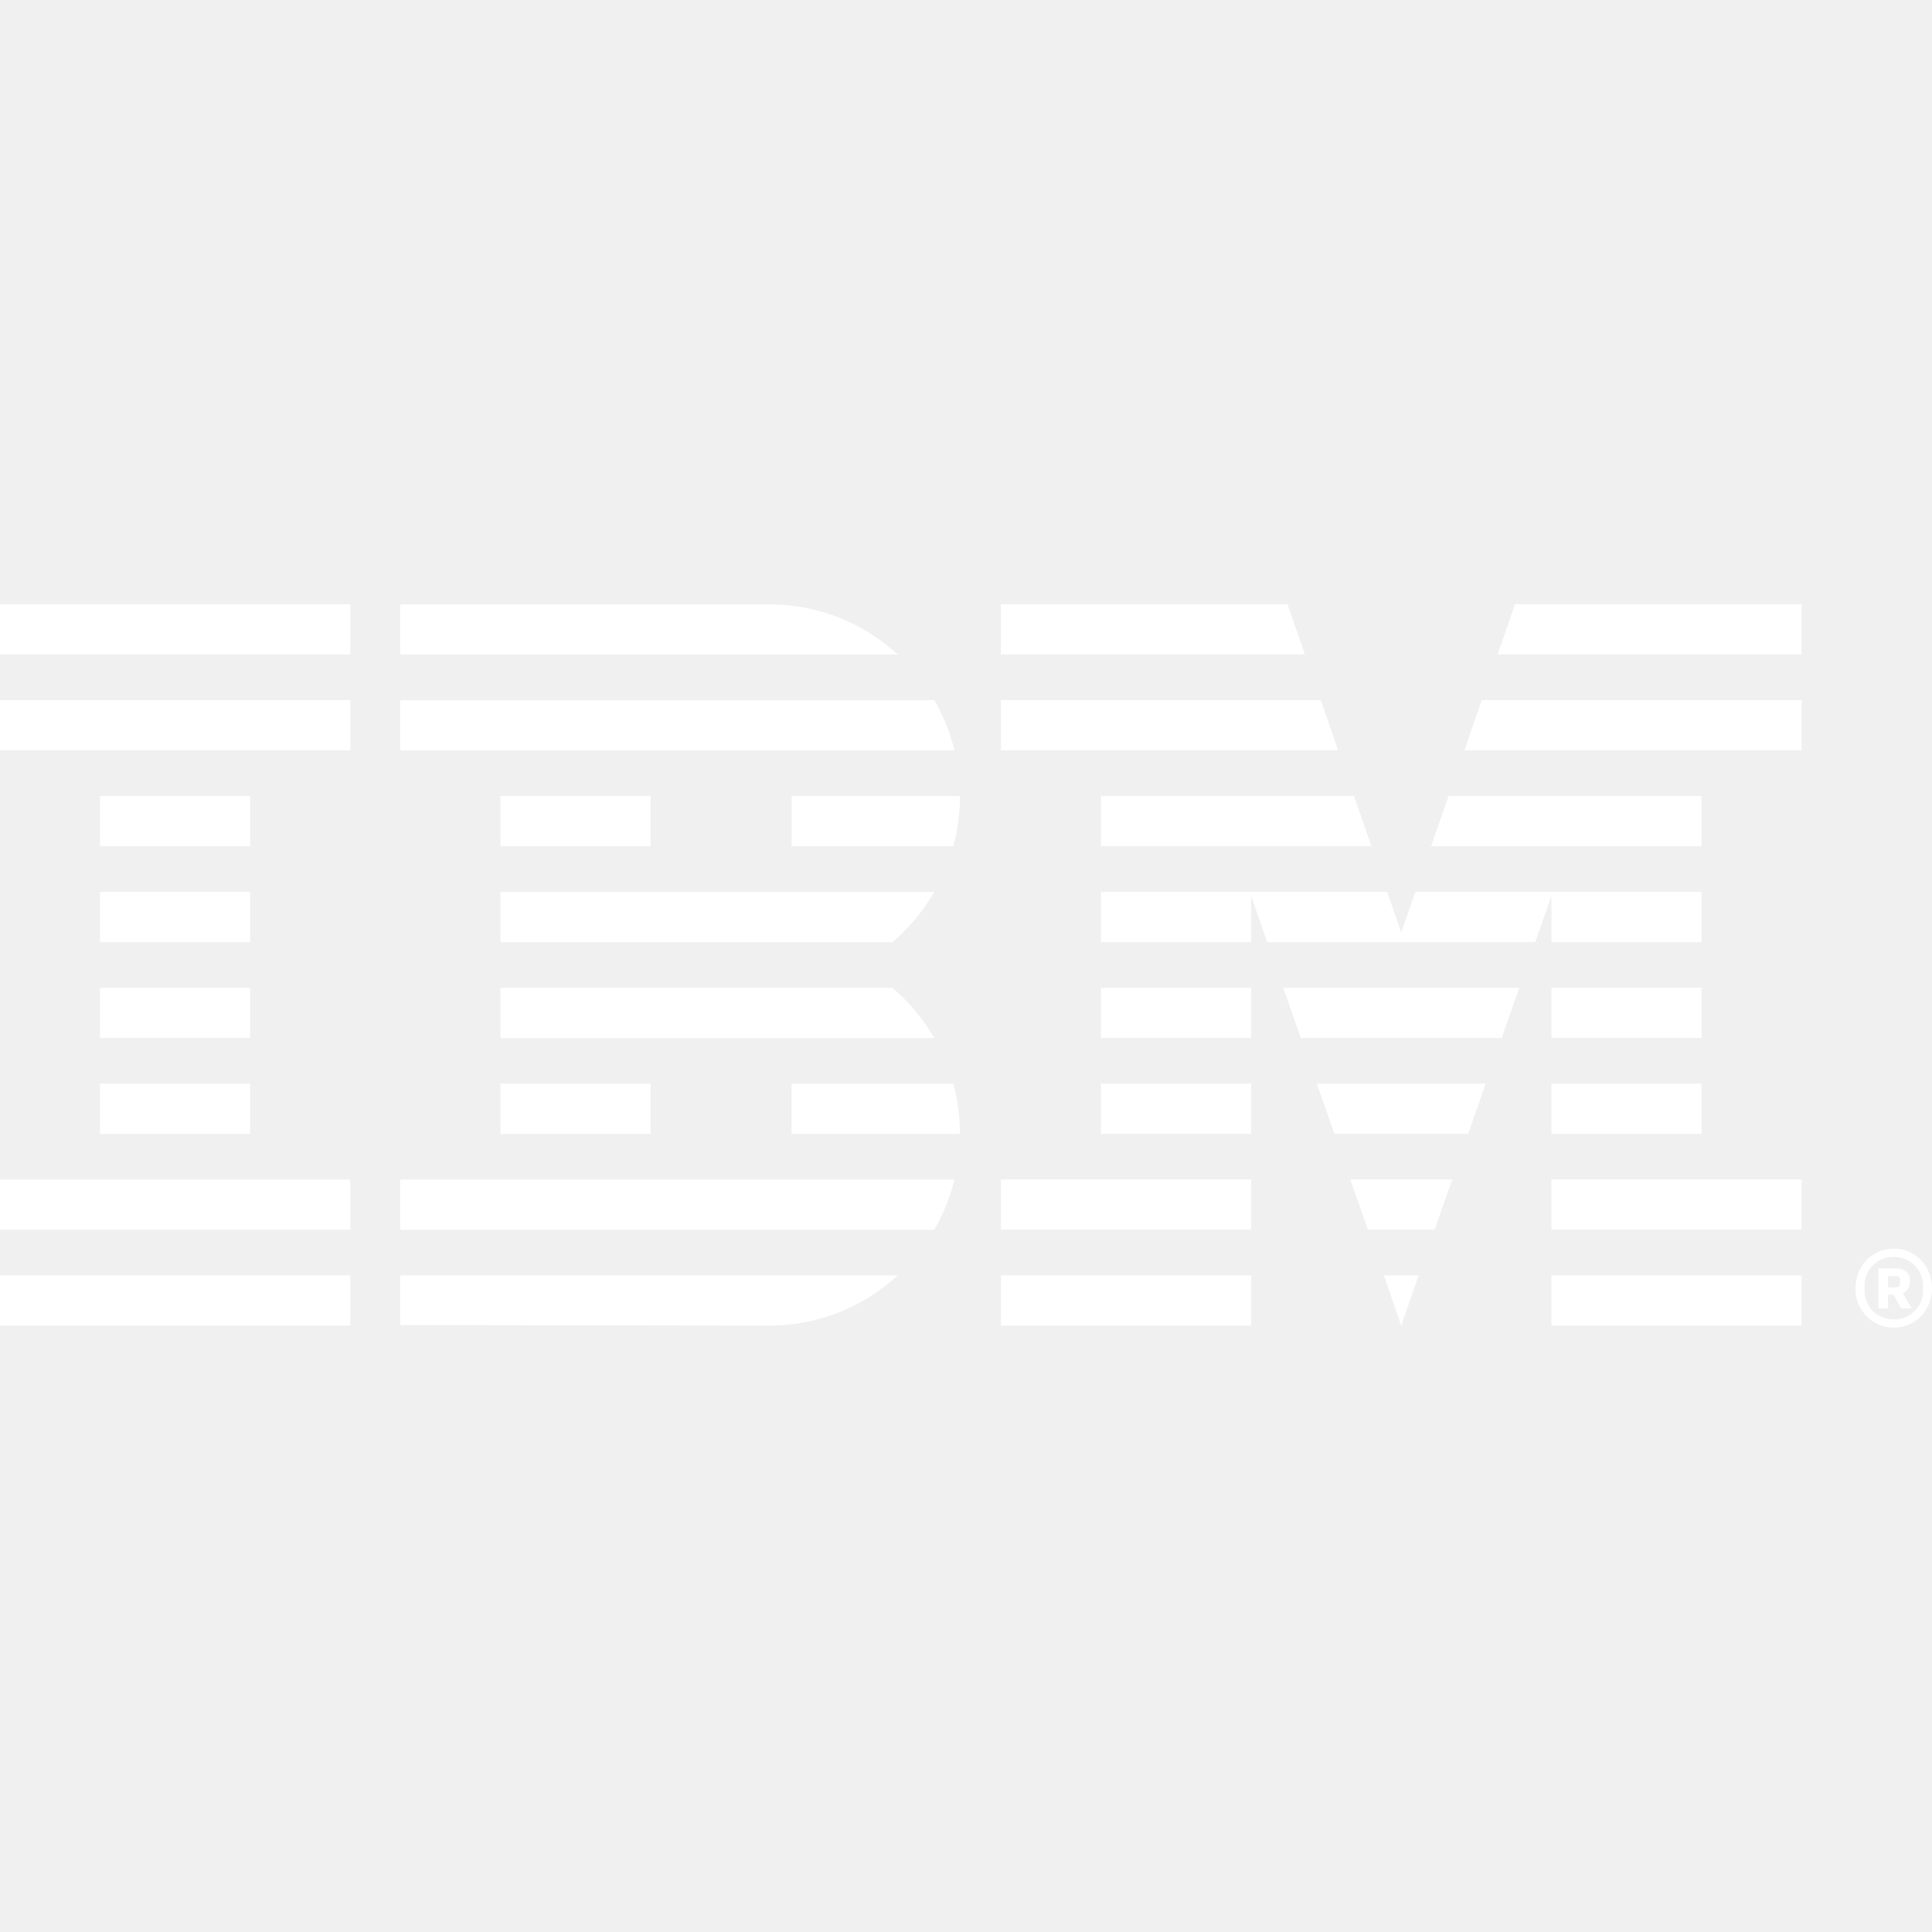
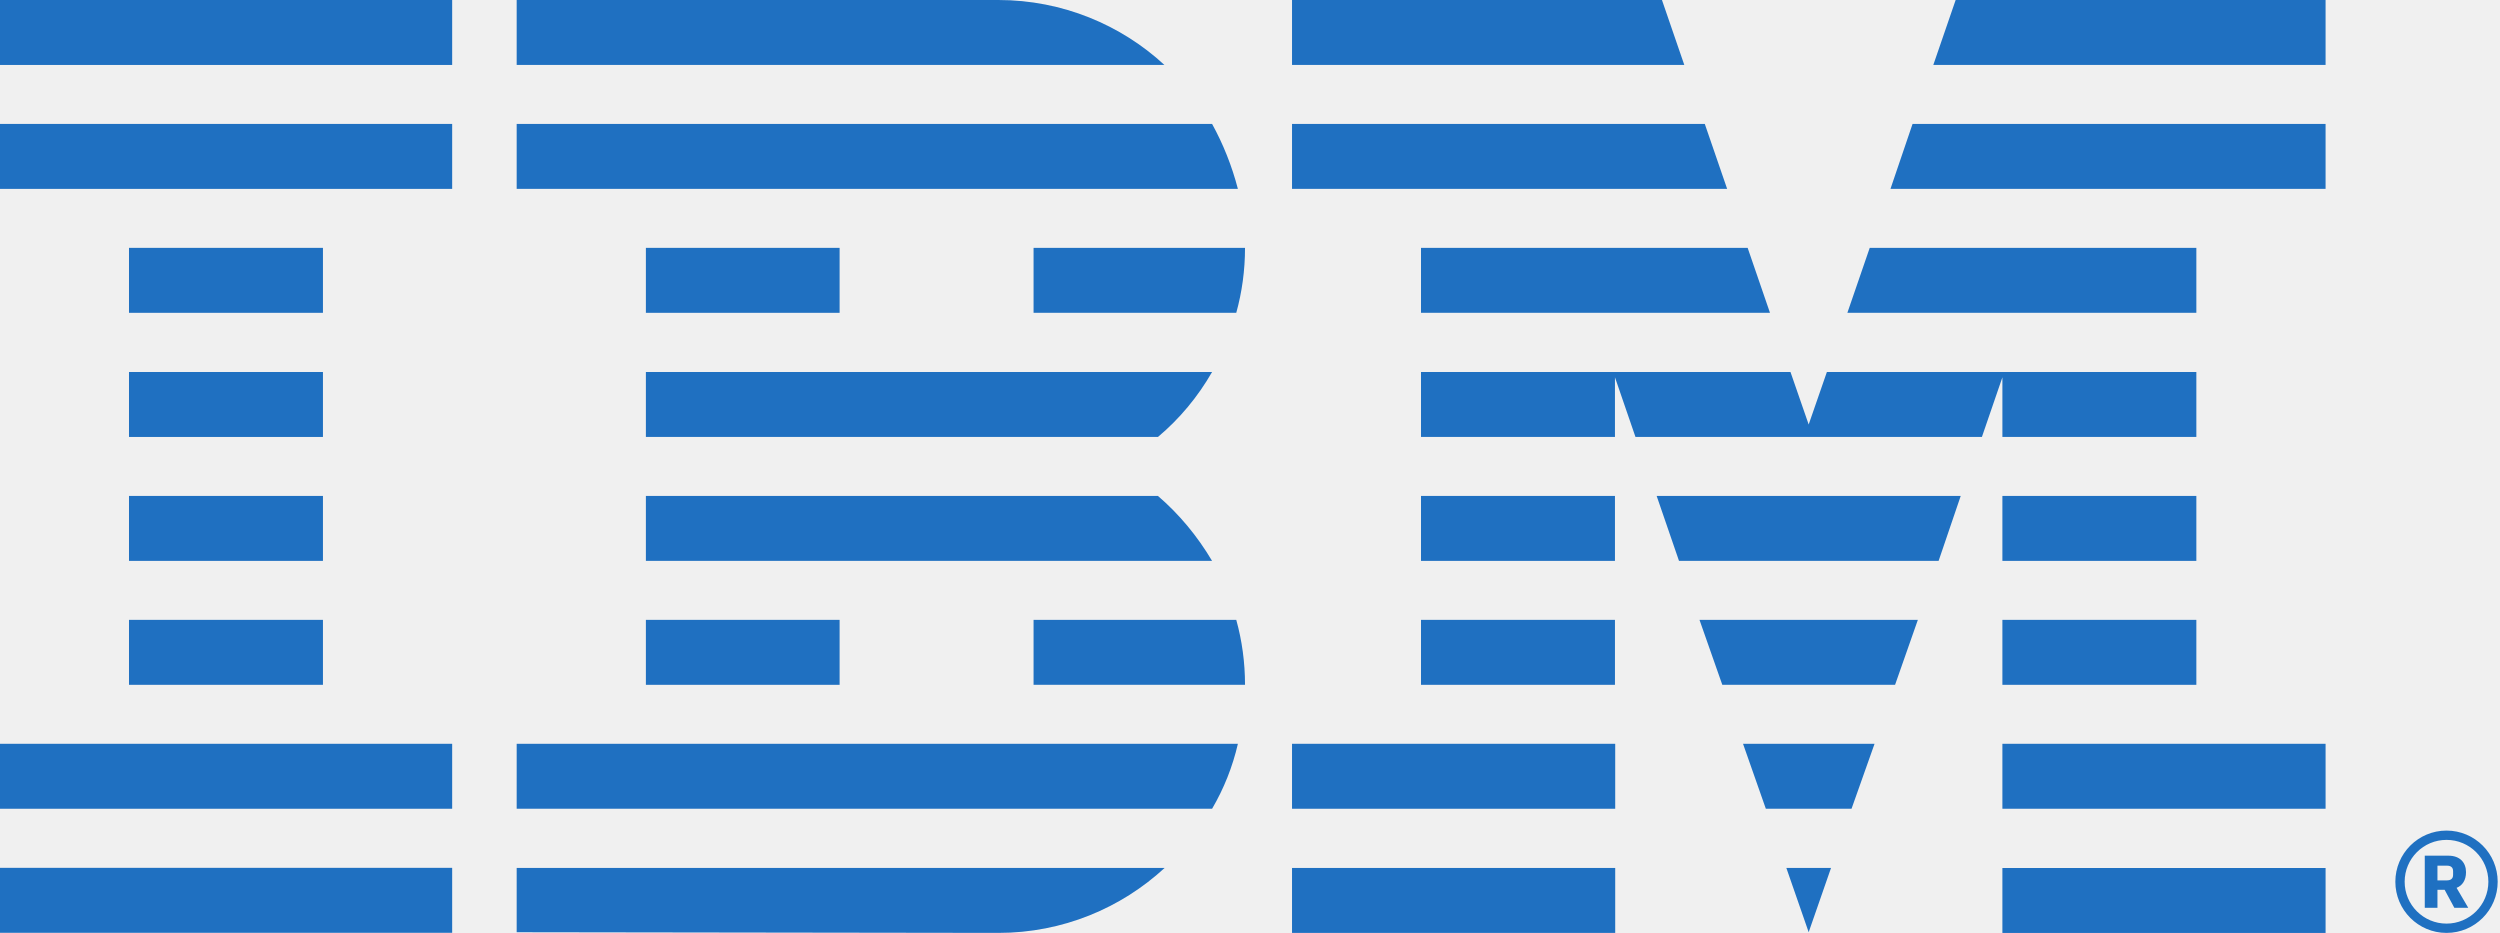
- <svg xmlns="http://www.w3.org/2000/svg" role="img" viewBox="0 0 24 24">
-   <path fill="white" d="M23.544 15.993c.038 0 .06-.017.06-.053v-.036c0-.035-.022-.052-.06-.052h-.09v.14zm-.09.262h-.121v-.498h.225c.112 0 .169.066.169.157 0 .079-.036.129-.09.15l.111.19h-.133l-.092-.17h-.07zm.434-.222v-.062c0-.2-.157-.357-.363-.357a.355.355 0 00-.363.357v.062c0 .2.156.358.363.358a.355.355 0 00.363-.358zm-.838-.03c0-.28.212-.492.475-.492.264 0 .475.213.475.491 0 .279-.211.491-.475.491a.477.477 0 01-.475-.49zM16.21 8.13l-.216-.624h-3.56v.624zm.413 1.19l-.216-.623h-3.973v.624zm2.65 7.147h3.107v-.624h-3.108zm0-1.192h3.107v-.623h-3.108zm0-1.19h1.864v-.624h-1.865zm0-1.191h1.864v-.624h-1.865zm0-1.191h1.864v-.624h-3.555l-.175.504-.175-.504h-3.555v.624h1.865v-.574l.2.574h3.33l.2-.574zm1.864-1.815h-3.142l-.217.624h3.359zm-7.46 3.006h1.865v-.624h-1.865zm0 1.19h1.865v-.623h-1.865zm-1.243 1.191h3.108v-.623h-3.108zm0 1.192h3.108v-.624h-3.108zm6.386-8.961l-.216.624h3.776v-.624zm-.629 1.815h4.19v-.624h-3.974zm-4.514 1.19h3.359l-.216-.623h-3.143zm2.482 2.383h2.496l.218-.624h-2.932zm.417 1.19h1.662l.218-.623h-2.098zm.416 1.191h.83l.218-.623h-1.266zm.414 1.192l.217-.624h-.432zm-12.433-.006l4.578.006c.622 0 1.18-.237 1.602-.624h-6.18zm4.86-3v.624h2.092c0-.216-.03-.425-.083-.624zm-3.616.624h1.865v-.624H6.217zm3.617-3.573h2.008c.053-.199.083-.408.083-.624H9.834zm-3.617 0h1.865v-.624H6.217zM9.55 7.507H4.973v.624h6.18a2.36 2.36 0 00-1.602-.624zm2.056 1.191H4.973v.624h6.884a2.382 2.382 0 00-.25-.624zm-5.39 2.382v.624h4.87c.207-.176.382-.387.519-.624zm4.87 1.191h-4.87v.624h5.389a2.39 2.39 0 00-.519-.624zm-6.114 3.006h6.634c.11-.193.196-.402.25-.624H4.973zM0 8.13h4.352v-.624H0zm0 1.191h4.352v-.624H0zm1.243 1.191h1.865v-.624H1.243zm0 1.191h1.865v-.624H1.243zm0 1.19h1.865v-.623H1.243zm0 1.192h1.865v-.624H1.243zM0 15.276h4.352v-.623H0zm0 1.192h4.352v-.624H0Z" />
+ <svg xmlns="http://www.w3.org/2000/svg" version="1.1" id="IBM_logo_8-bar_blue" x="0px" y="0px" width="1075px" height="401.15px" viewBox="0 0 1075 401.15" enable-background="new 0 0 1000 401.15" xml:space="preserve">
+   <g id="IBM_logo" fill="#1f70c1">
+     <g id="I">
+       <rect y="373.17" width="194.43" height="27.932" />
+       <rect y="319.83" width="194.43" height="27.932" />
+       <rect x="55.468" y="266.54" width="83.399" height="27.932" />
+       <rect x="55.468" y="213.25" width="83.399" height="27.932" />
+       <rect x="55.468" y="159.96" width="83.399" height="27.932" />
+       <rect x="55.468" y="106.58" width="83.399" height="27.932" />
+       <rect y="53.288" width="194.43" height="27.932" />
+       <rect width="194.43" height="27.932" />
+     </g>
+     <g id="B">
+       <path d="m222.17 400.85 207.11 0.297c27.734 0 52.793-10.697 71.513-27.932h-278.62z" />
+       <path d="m222.17 347.76h299.03c5.051-8.617 8.815-18.027 11.094-27.932h-310.12z" />
+       <rect x="277.73" y="266.54" width="83.3" height="27.932" />
+       <path d="m444.43 266.54v27.932h90.927c0-9.608-1.288-19.017-3.764-27.932z" />
+       <path d="m497.92 213.25h-220.19v27.932h243.46c-6.34-10.698-14.165-20.107-23.277-27.932z" />
+       <path d="m277.73 159.96v27.932h220.19c9.311-7.825 17.135-17.235 23.277-27.932z" />
+       <rect x="277.73" y="106.58" width="83.3" height="27.932" />
+       <path d="m444.43 134.51h87.163c2.476-8.914 3.764-18.324 3.764-27.932h-90.927z" />
+       <path d="m521.2 53.288h-299.03v27.932h310.12c-2.575-9.905-6.339-19.314-11.093-27.932z" />
+       <path d="m429.28 0h-207.11v27.932h278.53c-18.621-17.235-43.878-27.932-71.414-27.932z" />
+     </g>
+     <g id="M">
+       <polygon points="555.57 81.22 742.67 81.22 733.06 53.288 555.57 53.288" />
+       <polygon points="555.57 27.932 724.25 27.932 714.64 0 555.57 0" />
+       <polygon points="861.03 401.17 861.03 373.24 1e3 373.24 1e3 401.17" stroke-width="1.002" />
+       <polygon points="861.03 347.76 861.03 319.83 1e3 319.83 1e3 347.76" />
+       <polygon points="777.73 182.54 769.91 159.96 694.43 159.96 611.03 159.96 611.03 187.89 694.43 187.89 694.43 162.24 703.25 187.89 852.22 187.89 861.03 162.24 861.03 187.89 944.43 187.89 944.43 159.96 861.03 159.96 785.56 159.96" />
+       <polygon points="944.43 106.58 803.98 106.58 794.37 134.51 944.43 134.51" />
+       <polygon points="1e3 27.932 1e3 0 840.93 0 831.32 27.932" />
+       <polygon points="768.13 373.22 777.73 400.85 787.34 373.22" />
+       <polygon points="749.5 319.83 759.31 347.76 796.16 347.76 806.06 319.83" />
+       <polygon points="730.78 266.54 740.59 294.47 814.88 294.47 824.68 266.54" />
+       <polygon points="721.97 241.18 833.6 241.18 843.11 213.25 712.36 213.25" />
+       <polygon points="611.03 134.51 761.09 134.51 751.49 106.58 611.03 106.58" />
+       <polygon points="1e3 53.288 822.4 53.288 812.9 81.22 1e3 81.22" />
+       <rect x="555.57" y="373.22" width="138.97" height="27.932" />
+       <rect x="555.57" y="319.83" width="138.97" height="27.932" />
+       <rect x="611.03" y="266.54" width="83.399" height="27.932" />
+       <rect x="611.03" y="213.25" width="83.399" height="27.932" />
+       <rect x="861.03" y="213.25" width="83.399" height="27.932" />
+       <rect x="861.03" y="266.54" width="83.399" height="27.932" />
+     </g>
+     <path id="Registered" d="m1052 357.15a22 22 0 0 0-22 22 22 22 0 0 0 22 22 22 22 0 0 0 22-22 22 22 0 0 0-22-22zm0 4a18 18 0 0 1 18 18 18 18 0 0 1-18 18 18 18 0 0 1-18-18 18 18 0 0 1 18-18zm-9.348 6.793v22.414h5.453v-7.731h3.098l4.164 7.731h5.98l-5.023-8.582c2.462-0.964 4.062-3.216 4.062-6.75 0-4.082-2.559-7.082-7.582-7.082zm5.453 4.289h4.055c1.711 0 2.668 0.75 2.668 2.356v1.613c0 1.605-0.957 2.359-2.668 2.359h-4.055z" />
+   </g>
</svg>
